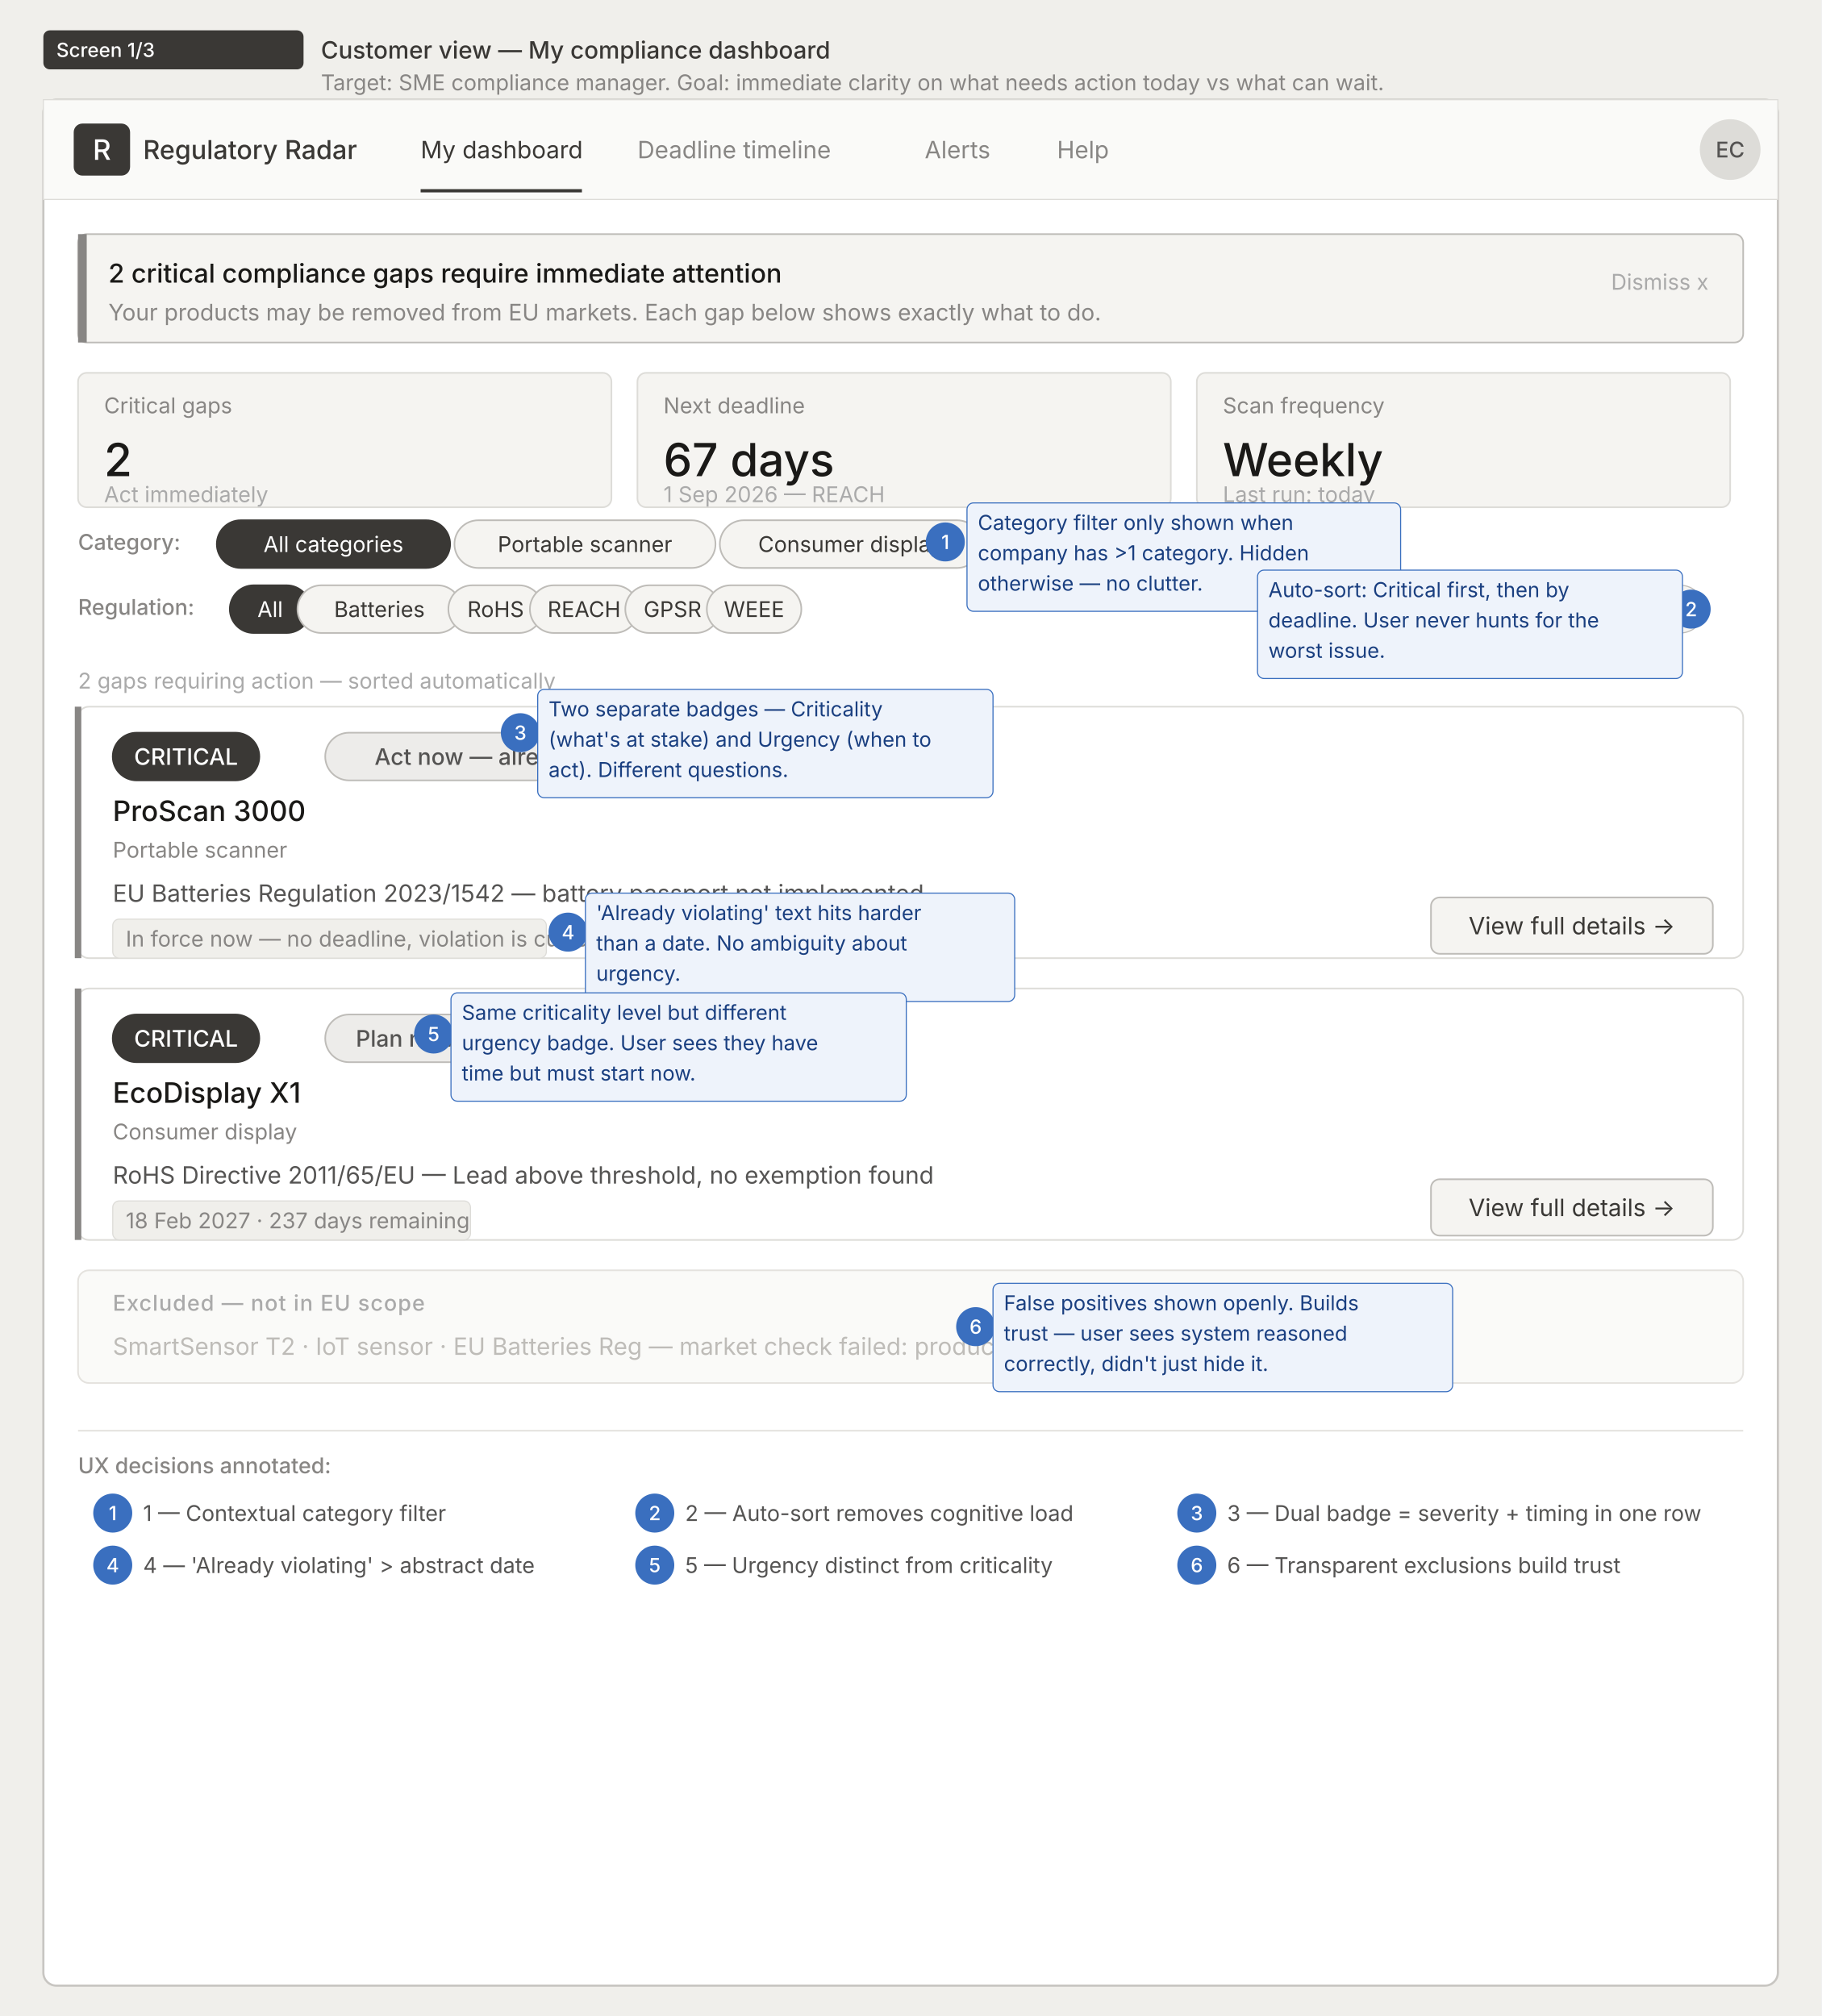
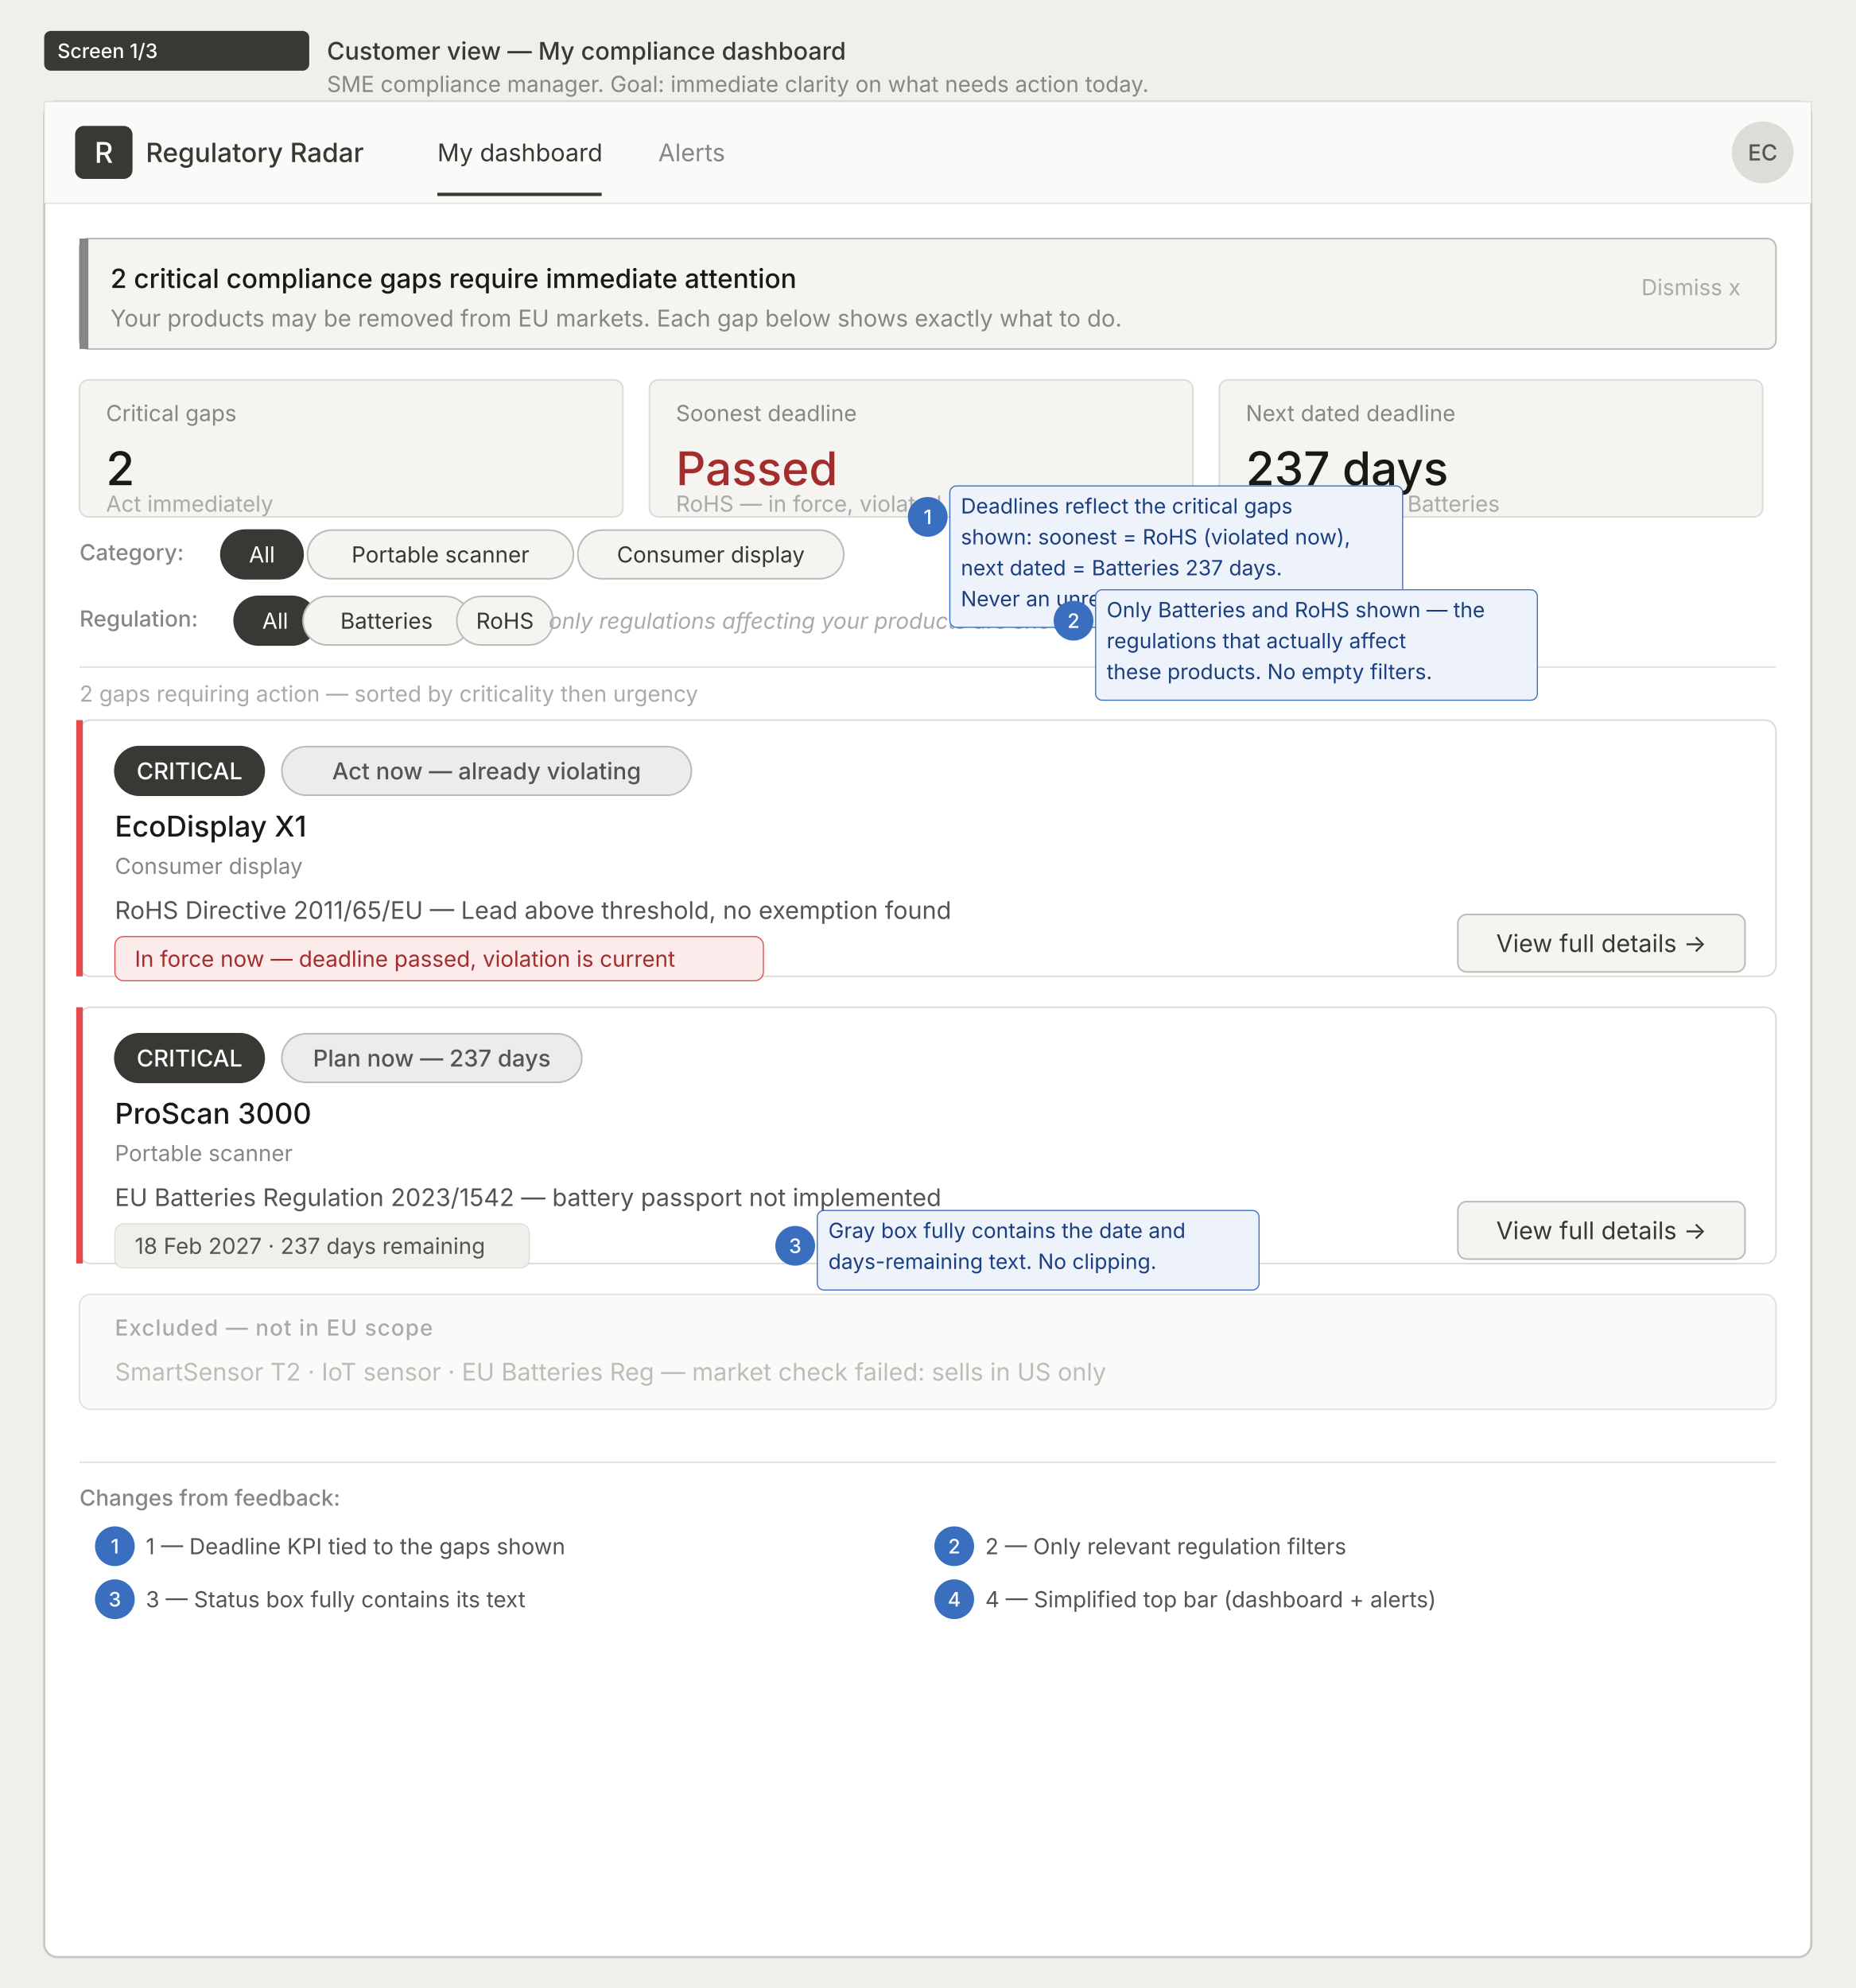
- <svg xmlns="http://www.w3.org/2000/svg" width="840" height="930" viewBox="0 0 840 930" font-family="system-ui,-apple-system,sans-serif">
-   <rect width="840" height="930" fill="#F0EFEB" />
+ <svg xmlns="http://www.w3.org/2000/svg" width="840" height="900" viewBox="0 0 840 900" font-family="system-ui,-apple-system,sans-serif">
+   <rect width="840" height="900" fill="#F0EFEB" />
  <rect x="20" y="14" width="120" height="18" rx="3" fill="#3A3835" stroke="none" stroke-width="0.75" />
  <text x="26" y="23" font-size="9" fill="#FFFFFF" text-anchor="start" font-weight="500" dominant-baseline="central">Screen 1/3</text>
  <text x="148" y="23" font-size="11" fill="#3A3835" text-anchor="start" font-weight="500" dominant-baseline="central">Customer view — My compliance dashboard</text>
-   <text x="148" y="38" font-size="10" fill="#888684" text-anchor="start" font-weight="400" dominant-baseline="central">Target: SME compliance manager. Goal: immediate clarity on what needs action today vs what can wait.</text>
-   <rect x="20" y="46" width="800" height="870" rx="6" fill="#FFFFFF" stroke="#C8C6C2" stroke-width="1" />
+   <text x="148" y="38" font-size="10" fill="#888684" text-anchor="start" font-weight="400" dominant-baseline="central">SME compliance manager. Goal: immediate clarity on what needs action today.</text>
+   <rect x="20" y="46" width="800" height="840" rx="6" fill="#FFFFFF" stroke="#C8C6C2" stroke-width="1" />
  <rect x="20" y="46" width="800" height="46" rx="0" fill="#FAFAF8" stroke="#DDDCD8" stroke-width="0.5" />
  <rect x="34" y="57" width="26" height="24" rx="4" fill="#3A3835" stroke="none" stroke-width="0.75" />
  <text x="47" y="69" font-size="13" fill="#FFFFFF" text-anchor="middle" font-weight="500" dominant-baseline="central">R</text>
  <text x="66" y="69" font-size="12" fill="#3A3835" text-anchor="start" font-weight="500" dominant-baseline="central">Regulatory Radar</text>
-   <text x="194" y="69" font-size="11" fill="#3A3835" text-anchor="start" font-weight="400" dominant-baseline="central">My dashboard</text>
-   <line x1="194" y1="88" x2="268.4" y2="88" stroke="#3A3835" stroke-width="1.5" />
-   <text x="294.0" y="69" font-size="11" fill="#888684" text-anchor="start" font-weight="400" dominant-baseline="central">Deadline timeline</text>
-   <text x="426.5" y="69" font-size="11" fill="#888684" text-anchor="start" font-weight="400" dominant-baseline="central">Alerts</text>
-   <text x="487.5" y="69" font-size="11" fill="#888684" text-anchor="start" font-weight="400" dominant-baseline="central">Help</text>
+   <text x="198" y="69" font-size="11" fill="#3A3835" text-anchor="start" font-weight="400" dominant-baseline="central">My dashboard</text>
+   <line x1="198" y1="88" x2="272.4" y2="88" stroke="#3A3835" stroke-width="1.5" />
+   <text x="298.0" y="69" font-size="11" fill="#888684" text-anchor="start" font-weight="400" dominant-baseline="central">Alerts</text>
  <circle cx="798" cy="69" r="14" fill="#DDDCD8" />
  <text x="798" y="69" font-size="10" fill="#555453" text-anchor="middle" font-weight="500" dominant-baseline="central">EC</text>
  <rect x="36" y="108" width="768" height="50" rx="4" fill="#F5F4F1" stroke="#BEBCB8" stroke-width="0.75" />
  <rect x="36" y="108" width="4" height="50" rx="0" fill="#888684" stroke="none" stroke-width="0.75" />
  <text x="50" y="126" font-size="12" fill="#1A1917" text-anchor="start" font-weight="500" dominant-baseline="central">2 critical compliance gaps require immediate attention</text>
  <text x="50" y="144" font-size="10.5" fill="#888684" text-anchor="start" font-weight="400" dominant-baseline="central">Your products may be removed from EU markets. Each gap below shows exactly what to do.</text>
  <text x="788" y="130" font-size="10" fill="#AAAAAA" text-anchor="end" font-weight="400" dominant-baseline="central">Dismiss x</text>
  <rect x="36" y="172" width="246" height="62" rx="4" fill="#F5F4F1" stroke="#DDDCD8" stroke-width="0.75" />
  <text x="48" y="187" font-size="10" fill="#888684" text-anchor="start" font-weight="400" dominant-baseline="central">Critical gaps</text>
  <text x="48" y="212" font-size="21" fill="#1A1917" text-anchor="start" font-weight="500" dominant-baseline="central">2</text>
  <text x="48" y="228" font-size="10" fill="#AAAAAA" text-anchor="start" font-weight="400" dominant-baseline="central">Act immediately</text>
  <rect x="294" y="172" width="246" height="62" rx="4" fill="#F5F4F1" stroke="#DDDCD8" stroke-width="0.75" />
-   <text x="306" y="187" font-size="10" fill="#888684" text-anchor="start" font-weight="400" dominant-baseline="central">Next deadline</text>
-   <text x="306" y="212" font-size="21" fill="#1A1917" text-anchor="start" font-weight="500" dominant-baseline="central">67 days</text>
-   <text x="306" y="228" font-size="10" fill="#AAAAAA" text-anchor="start" font-weight="400" dominant-baseline="central">1 Sep 2026 — REACH</text>
+   <text x="306" y="187" font-size="10" fill="#888684" text-anchor="start" font-weight="400" dominant-baseline="central">Soonest deadline</text>
+   <text x="306" y="212" font-size="21" fill="#A32D2D" text-anchor="start" font-weight="500" dominant-baseline="central">Passed</text>
+   <text x="306" y="228" font-size="10" fill="#AAAAAA" text-anchor="start" font-weight="400" dominant-baseline="central">RoHS — in force, violated now</text>
  <rect x="552" y="172" width="246" height="62" rx="4" fill="#F5F4F1" stroke="#DDDCD8" stroke-width="0.75" />
-   <text x="564" y="187" font-size="10" fill="#888684" text-anchor="start" font-weight="400" dominant-baseline="central">Scan frequency</text>
-   <text x="564" y="212" font-size="21" fill="#1A1917" text-anchor="start" font-weight="500" dominant-baseline="central">Weekly</text>
-   <text x="564" y="228" font-size="10" fill="#AAAAAA" text-anchor="start" font-weight="400" dominant-baseline="central">Last run: today</text>
+   <text x="564" y="187" font-size="10" fill="#888684" text-anchor="start" font-weight="400" dominant-baseline="central">Next dated deadline</text>
+   <text x="564" y="212" font-size="21" fill="#1A1917" text-anchor="start" font-weight="500" dominant-baseline="central">237 days</text>
+   <text x="564" y="228" font-size="10" fill="#AAAAAA" text-anchor="start" font-weight="400" dominant-baseline="central">18 Feb 2027 — Batteries</text>
  <text x="36" y="250" font-size="10" fill="#888684" text-anchor="start" font-weight="500" dominant-baseline="central">Category:</text>
-   <rect x="100" y="240" width="107.6" height="22" rx="11" fill="#3A3835" stroke="#3A3835" stroke-width="0.75" />
-   <text x="153.8" y="251" font-size="10" fill="#FFFFFF" text-anchor="middle" font-weight="400" dominant-baseline="central">All categories</text>
-   <rect x="209.6" y="240" width="120.4" height="22" rx="11" fill="#F5F4F1" stroke="#BEBCB8" stroke-width="0.75" />
-   <text x="269.8" y="251" font-size="10" fill="#3A3835" text-anchor="middle" font-weight="400" dominant-baseline="central">Portable scanner</text>
-   <rect x="332.0" y="240" width="120.4" height="22" rx="11" fill="#F5F4F1" stroke="#BEBCB8" stroke-width="0.75" />
-   <text x="392.2" y="251" font-size="10" fill="#3A3835" text-anchor="middle" font-weight="400" dominant-baseline="central">Consumer display</text>
+   <rect x="100" y="240" width="37.2" height="22" rx="11" fill="#3A3835" stroke="#3A3835" stroke-width="0.75" />
+   <text x="118.6" y="251" font-size="10" fill="#FFFFFF" text-anchor="middle" font-weight="400" dominant-baseline="central">All</text>
+   <rect x="139.2" y="240" width="120.4" height="22" rx="11" fill="#F5F4F1" stroke="#BEBCB8" stroke-width="0.75" />
+   <text x="199.4" y="251" font-size="10" fill="#3A3835" text-anchor="middle" font-weight="400" dominant-baseline="central">Portable scanner</text>
+   <rect x="261.6" y="240" width="120.4" height="22" rx="11" fill="#F5F4F1" stroke="#BEBCB8" stroke-width="0.75" />
+   <text x="321.8" y="251" font-size="10" fill="#3A3835" text-anchor="middle" font-weight="400" dominant-baseline="central">Consumer display</text>
  <text x="36" y="280" font-size="10" fill="#888684" text-anchor="start" font-weight="500" dominant-baseline="central">Regulation:</text>
  <rect x="106" y="270" width="37.2" height="22" rx="11" fill="#3A3835" stroke="#3A3835" stroke-width="0.75" />
  <text x="124.6" y="281" font-size="10" fill="#FFFFFF" text-anchor="middle" font-weight="400" dominant-baseline="central">All</text>
  <rect x="137.2" y="270" width="75.6" height="22" rx="11" fill="#F5F4F1" stroke="#BEBCB8" stroke-width="0.75" />
  <text x="175.0" y="281" font-size="10" fill="#3A3835" text-anchor="middle" font-weight="400" dominant-baseline="central">Batteries</text>
  <rect x="206.8" y="270" width="43.6" height="22" rx="11" fill="#F5F4F1" stroke="#BEBCB8" stroke-width="0.75" />
  <text x="228.6" y="281" font-size="10" fill="#3A3835" text-anchor="middle" font-weight="400" dominant-baseline="central">RoHS</text>
-   <rect x="244.4" y="270" width="50.0" height="22" rx="11" fill="#F5F4F1" stroke="#BEBCB8" stroke-width="0.75" />
-   <text x="269.4" y="281" font-size="10" fill="#3A3835" text-anchor="middle" font-weight="400" dominant-baseline="central">REACH</text>
-   <rect x="288.4" y="270" width="43.6" height="22" rx="11" fill="#F5F4F1" stroke="#BEBCB8" stroke-width="0.75" />
-   <text x="310.2" y="281" font-size="10" fill="#3A3835" text-anchor="middle" font-weight="400" dominant-baseline="central">GPSR</text>
-   <rect x="326.0" y="270" width="43.6" height="22" rx="11" fill="#F5F4F1" stroke="#BEBCB8" stroke-width="0.75" />
-   <text x="347.8" y="281" font-size="10" fill="#3A3835" text-anchor="middle" font-weight="400" dominant-baseline="central">WEEE</text>
-   <rect x="612" y="270" width="174" height="22" rx="11" fill="#F5F4F1" stroke="#BEBCB8" stroke-width="0.5" />
-   <text x="699" y="281" font-size="10" fill="#888684" text-anchor="middle" font-weight="400" dominant-baseline="central">Sorted: Critical + Immediate first</text>
-   <line x1="36" y1="302" x2="804" y2="302" stroke="#E0DEDА" stroke-width="0.75" />
-   <text x="36" y="314" font-size="10" fill="#AAAAAA" text-anchor="start" font-weight="400" dominant-baseline="central">2 gaps requiring action  —  sorted automatically</text>
+   <text x="248.4" y="281" font-size="10" fill="#AAAAAA" text-anchor="start" font-weight="400" dominant-baseline="central" font-style="italic">only regulations affecting your products are shown</text>
+   <line x1="36" y1="302" x2="804" y2="302" stroke="#E4E2DE" stroke-width="0.75" />
+   <text x="36" y="314" font-size="10" fill="#AAAAAA" text-anchor="start" font-weight="400" dominant-baseline="central">2 gaps requiring action — sorted by criticality then urgency</text>
  <rect x="36" y="326" width="768" height="116" rx="5" fill="#FFFFFF" stroke="#DDDCD8" stroke-width="0.75" />
-   <line x1="36" y1="326" x2="36" y2="442" stroke="#888684" stroke-width="3" />
+   <line x1="36" y1="326" x2="36" y2="442" stroke="#E24B4A" stroke-width="3" />
  <rect x="52" y="338" width="67.6" height="22" rx="11" fill="#3A3835" stroke="#3A3835" stroke-width="0.75" />
  <text x="85.8" y="349" font-size="10.5" fill="#FFFFFF" text-anchor="middle" font-weight="500" dominant-baseline="central">CRITICAL</text>
-   <rect x="150" y="338" width="185.4" height="22" rx="11" fill="#EDECEA" stroke="#BEBCB8" stroke-width="0.75" />
-   <text x="242.7" y="349" font-size="10.5" fill="#555453" text-anchor="middle" font-weight="500" dominant-baseline="central">Act now — already violating</text>
-   <text x="52" y="374" font-size="13" fill="#1A1917" text-anchor="start" font-weight="500" dominant-baseline="central">ProScan 3000</text>
-   <text x="52" y="392" font-size="10" fill="#888684" text-anchor="start" font-weight="400" dominant-baseline="central">Portable scanner</text>
-   <text x="52" y="412" font-size="11" fill="#555453" text-anchor="start" font-weight="400" dominant-baseline="central">EU Batteries Regulation 2023/1542 — battery passport not implemented</text>
-   <rect x="52" y="424" width="200" height="18" rx="3" fill="#F0EFEB" stroke="#DDDCD8" stroke-width="0.5" />
-   <text x="58" y="433" font-size="10" fill="#888684" text-anchor="start" font-weight="400" dominant-baseline="central">In force now — no deadline, violation is current</text>
+   <rect x="127.6" y="338" width="185.4" height="22" rx="11" fill="#EDECEA" stroke="#BEBCB8" stroke-width="0.75" />
+   <text x="220.3" y="349" font-size="10.5" fill="#555453" text-anchor="middle" font-weight="500" dominant-baseline="central">Act now — already violating</text>
+   <text x="52" y="374" font-size="13" fill="#1A1917" text-anchor="start" font-weight="500" dominant-baseline="central">EcoDisplay X1</text>
+   <text x="52" y="392" font-size="10" fill="#888684" text-anchor="start" font-weight="400" dominant-baseline="central">Consumer display</text>
+   <text x="52" y="412" font-size="11" fill="#555453" text-anchor="start" font-weight="400" dominant-baseline="central">RoHS Directive 2011/65/EU — Lead above threshold, no exemption found</text>
+   <rect x="52" y="424" width="293.6" height="20" rx="4" fill="#FCEBEB" stroke="#E24B4A" stroke-width="0.5" />
+   <text x="61" y="434" font-size="10" fill="#A32D2D" text-anchor="start" font-weight="400" dominant-baseline="central">In force now — deadline passed, violation is current</text>
  <rect x="660" y="414" width="130" height="26" rx="4" fill="#F5F4F1" stroke="#BEBCB8" stroke-width="0.75" />
  <text x="725" y="427" font-size="11" fill="#3A3835" text-anchor="middle" font-weight="400" dominant-baseline="central">View full details →</text>
  <rect x="36" y="456" width="768" height="116" rx="5" fill="#FFFFFF" stroke="#DDDCD8" stroke-width="0.75" />
-   <line x1="36" y1="456" x2="36" y2="572" stroke="#888684" stroke-width="3" />
+   <line x1="36" y1="456" x2="36" y2="572" stroke="#E24B4A" stroke-width="3" />
  <rect x="52" y="468" width="67.6" height="22" rx="11" fill="#3A3835" stroke="#3A3835" stroke-width="0.75" />
  <text x="85.8" y="479" font-size="10.5" fill="#FFFFFF" text-anchor="middle" font-weight="500" dominant-baseline="central">CRITICAL</text>
-   <rect x="150" y="468" width="135.8" height="22" rx="11" fill="#EDECEA" stroke="#BEBCB8" stroke-width="0.75" />
-   <text x="217.9" y="479" font-size="10.5" fill="#555453" text-anchor="middle" font-weight="500" dominant-baseline="central">Plan now — 237 days</text>
-   <text x="52" y="504" font-size="13" fill="#1A1917" text-anchor="start" font-weight="500" dominant-baseline="central">EcoDisplay X1</text>
-   <text x="52" y="522" font-size="10" fill="#888684" text-anchor="start" font-weight="400" dominant-baseline="central">Consumer display</text>
-   <text x="52" y="542" font-size="11" fill="#555453" text-anchor="start" font-weight="400" dominant-baseline="central">RoHS Directive 2011/65/EU — Lead above threshold, no exemption found</text>
-   <rect x="52" y="554" width="165" height="18" rx="3" fill="#F0EFEB" stroke="#DDDCD8" stroke-width="0.5" />
-   <text x="58" y="563" font-size="10" fill="#888684" text-anchor="start" font-weight="400" dominant-baseline="central">18 Feb 2027  ·  237 days remaining</text>
+   <rect x="127.6" y="468" width="135.8" height="22" rx="11" fill="#EDECEA" stroke="#BEBCB8" stroke-width="0.75" />
+   <text x="195.5" y="479" font-size="10.5" fill="#555453" text-anchor="middle" font-weight="500" dominant-baseline="central">Plan now — 237 days</text>
+   <text x="52" y="504" font-size="13" fill="#1A1917" text-anchor="start" font-weight="500" dominant-baseline="central">ProScan 3000</text>
+   <text x="52" y="522" font-size="10" fill="#888684" text-anchor="start" font-weight="400" dominant-baseline="central">Portable scanner</text>
+   <text x="52" y="542" font-size="11" fill="#555453" text-anchor="start" font-weight="400" dominant-baseline="central">EU Batteries Regulation 2023/1542 — battery passport not implemented</text>
+   <rect x="52" y="554" width="187.6" height="20" rx="4" fill="#F0EFEB" stroke="#DDDCD8" stroke-width="0.5" />
+   <text x="61" y="564" font-size="10" fill="#555453" text-anchor="start" font-weight="400" dominant-baseline="central">18 Feb 2027 · 237 days remaining</text>
  <rect x="660" y="544" width="130" height="26" rx="4" fill="#F5F4F1" stroke="#BEBCB8" stroke-width="0.75" />
  <text x="725" y="557" font-size="11" fill="#3A3835" text-anchor="middle" font-weight="400" dominant-baseline="central">View full details →</text>
  <rect x="36" y="586" width="768" height="52" rx="5" fill="#FAFAF8" stroke="#E4E2DE" stroke-width="0.75" />
  <text x="52" y="601" font-size="10" fill="#AAAAAA" text-anchor="start" font-weight="500" dominant-baseline="central" letter-spacing="0.04em">Excluded — not in EU scope</text>
-   <text x="52" y="621" font-size="11" fill="#BEBCB8" text-anchor="start" font-weight="400" dominant-baseline="central">SmartSensor T2  ·  IoT sensor  ·  EU Batteries Reg — market check failed: product sells in US only</text>
-   <circle cx="436" cy="250" r="9" fill="#3A6FBF" />
-   <text x="436" y="250" font-size="9" fill="white" text-anchor="middle" dominant-baseline="central" font-weight="500">1</text>
-   <rect x="446" y="232" width="200" height="50" rx="3" fill="#EEF3FB" stroke="#3A6FBF" stroke-width="0.5" />
-   <text x="451" y="241" font-size="9.5" fill="#1A3F80" dominant-baseline="central">Category filter only shown when</text>
-   <text x="451" y="255" font-size="9.5" fill="#1A3F80" dominant-baseline="central">company has &gt;1 category. Hidden</text>
-   <text x="451" y="269" font-size="9.5" fill="#1A3F80" dominant-baseline="central">otherwise — no clutter.</text>
-   <circle cx="780" cy="281" r="9" fill="#3A6FBF" />
-   <text x="780" y="281" font-size="9" fill="white" text-anchor="middle" dominant-baseline="central" font-weight="500">2</text>
-   <rect x="580" y="263" width="196" height="50" rx="3" fill="#EEF3FB" stroke="#3A6FBF" stroke-width="0.5" />
-   <text x="585" y="272" font-size="9.5" fill="#1A3F80" dominant-baseline="central">Auto-sort: Critical first, then by</text>
-   <text x="585" y="286" font-size="9.5" fill="#1A3F80" dominant-baseline="central">deadline. User never hunts for the</text>
-   <text x="585" y="300" font-size="9.5" fill="#1A3F80" dominant-baseline="central">worst issue.</text>
-   <circle cx="240" cy="338" r="9" fill="#3A6FBF" />
-   <text x="240" y="338" font-size="9" fill="white" text-anchor="middle" dominant-baseline="central" font-weight="500">3</text>
-   <rect x="248" y="318" width="210" height="50" rx="3" fill="#EEF3FB" stroke="#3A6FBF" stroke-width="0.5" />
-   <text x="253" y="327" font-size="9.5" fill="#1A3F80" dominant-baseline="central">Two separate badges — Criticality</text>
-   <text x="253" y="341" font-size="9.5" fill="#1A3F80" dominant-baseline="central">(what's at stake) and Urgency (when to</text>
-   <text x="253" y="355" font-size="9.5" fill="#1A3F80" dominant-baseline="central">act). Different questions.</text>
-   <circle cx="262" cy="430" r="9" fill="#3A6FBF" />
-   <text x="262" y="430" font-size="9" fill="white" text-anchor="middle" dominant-baseline="central" font-weight="500">4</text>
-   <rect x="270" y="412" width="198" height="50" rx="3" fill="#EEF3FB" stroke="#3A6FBF" stroke-width="0.5" />
-   <text x="275" y="421" font-size="9.5" fill="#1A3F80" dominant-baseline="central">'Already violating' text hits harder</text>
-   <text x="275" y="435" font-size="9.5" fill="#1A3F80" dominant-baseline="central">than a date. No ambiguity about</text>
-   <text x="275" y="449" font-size="9.5" fill="#1A3F80" dominant-baseline="central">urgency.</text>
-   <circle cx="200" cy="477" r="9" fill="#3A6FBF" />
-   <text x="200" y="477" font-size="9" fill="white" text-anchor="middle" dominant-baseline="central" font-weight="500">5</text>
-   <rect x="208" y="458" width="210" height="50" rx="3" fill="#EEF3FB" stroke="#3A6FBF" stroke-width="0.5" />
-   <text x="213" y="467" font-size="9.5" fill="#1A3F80" dominant-baseline="central">Same criticality level but different</text>
-   <text x="213" y="481" font-size="9.5" fill="#1A3F80" dominant-baseline="central">urgency badge. User sees they have</text>
-   <text x="213" y="495" font-size="9.5" fill="#1A3F80" dominant-baseline="central">time but must start now.</text>
-   <circle cx="450" cy="612" r="9" fill="#3A6FBF" />
-   <text x="450" y="612" font-size="9" fill="white" text-anchor="middle" dominant-baseline="central" font-weight="500">6</text>
-   <rect x="458" y="592" width="212" height="50" rx="3" fill="#EEF3FB" stroke="#3A6FBF" stroke-width="0.5" />
-   <text x="463" y="601" font-size="9.5" fill="#1A3F80" dominant-baseline="central">False positives shown openly. Builds</text>
-   <text x="463" y="615" font-size="9.5" fill="#1A3F80" dominant-baseline="central">trust — user sees system reasoned</text>
-   <text x="463" y="629" font-size="9.5" fill="#1A3F80" dominant-baseline="central">correctly, didn't just hide it.</text>
-   <line x1="36" y1="660" x2="804" y2="660" stroke="#E4E2DE" stroke-width="0.75" />
-   <text x="36" y="676" font-size="10" fill="#888684" text-anchor="start" font-weight="500" dominant-baseline="central">UX decisions annotated:</text>
-   <circle cx="52" cy="698" r="9" fill="#3A6FBF" />
-   <text x="52" y="698" font-size="9" fill="white" text-anchor="middle" dominant-baseline="central" font-weight="500">1</text>
-   <text x="66" y="698" font-size="10" fill="#555453" text-anchor="start" font-weight="400" dominant-baseline="central">1 — Contextual category filter</text>
-   <circle cx="302" cy="698" r="9" fill="#3A6FBF" />
-   <text x="302" y="698" font-size="9" fill="white" text-anchor="middle" dominant-baseline="central" font-weight="500">2</text>
-   <text x="316" y="698" font-size="10" fill="#555453" text-anchor="start" font-weight="400" dominant-baseline="central">2 — Auto-sort removes cognitive load</text>
-   <circle cx="552" cy="698" r="9" fill="#3A6FBF" />
-   <text x="552" y="698" font-size="9" fill="white" text-anchor="middle" dominant-baseline="central" font-weight="500">3</text>
-   <text x="566" y="698" font-size="10" fill="#555453" text-anchor="start" font-weight="400" dominant-baseline="central">3 — Dual badge = severity + timing in one row</text>
-   <circle cx="52" cy="722" r="9" fill="#3A6FBF" />
-   <text x="52" y="722" font-size="9" fill="white" text-anchor="middle" dominant-baseline="central" font-weight="500">4</text>
-   <text x="66" y="722" font-size="10" fill="#555453" text-anchor="start" font-weight="400" dominant-baseline="central">4 — 'Already violating' &gt; abstract date</text>
-   <circle cx="302" cy="722" r="9" fill="#3A6FBF" />
-   <text x="302" y="722" font-size="9" fill="white" text-anchor="middle" dominant-baseline="central" font-weight="500">5</text>
-   <text x="316" y="722" font-size="10" fill="#555453" text-anchor="start" font-weight="400" dominant-baseline="central">5 — Urgency distinct from criticality</text>
-   <circle cx="552" cy="722" r="9" fill="#3A6FBF" />
-   <text x="552" y="722" font-size="9" fill="white" text-anchor="middle" dominant-baseline="central" font-weight="500">6</text>
-   <text x="566" y="722" font-size="10" fill="#555453" text-anchor="start" font-weight="400" dominant-baseline="central">6 — Transparent exclusions build trust</text>
+   <text x="52" y="621" font-size="11" fill="#BEBCB8" text-anchor="start" font-weight="400" dominant-baseline="central">SmartSensor T2 · IoT sensor · EU Batteries Reg — market check failed: sells in US only</text>
+   <circle cx="420" cy="234" r="9" fill="#3A6FBF" />
+   <text x="420" y="234" font-size="9" fill="white" text-anchor="middle" dominant-baseline="central" font-weight="500">1</text>
+   <rect x="430" y="220" width="205" height="64" rx="3" fill="#EEF3FB" stroke="#3A6FBF" stroke-width="0.5" />
+   <text x="435" y="229" font-size="9.5" fill="#1A3F80" dominant-baseline="central">Deadlines reflect the critical gaps</text>
+   <text x="435" y="243" font-size="9.5" fill="#1A3F80" dominant-baseline="central">shown: soonest = RoHS (violated now),</text>
+   <text x="435" y="257" font-size="9.5" fill="#1A3F80" dominant-baseline="central">next dated = Batteries 237 days.</text>
+   <text x="435" y="271" font-size="9.5" fill="#1A3F80" dominant-baseline="central">Never an unrelated regulation.</text>
+   <circle cx="486" cy="281" r="9" fill="#3A6FBF" />
+   <text x="486" y="281" font-size="9" fill="white" text-anchor="middle" dominant-baseline="central" font-weight="500">2</text>
+   <rect x="496" y="267" width="200" height="50" rx="3" fill="#EEF3FB" stroke="#3A6FBF" stroke-width="0.5" />
+   <text x="501" y="276" font-size="9.5" fill="#1A3F80" dominant-baseline="central">Only Batteries and RoHS shown — the</text>
+   <text x="501" y="290" font-size="9.5" fill="#1A3F80" dominant-baseline="central">regulations that actually affect</text>
+   <text x="501" y="304" font-size="9.5" fill="#1A3F80" dominant-baseline="central">these products. No empty filters.</text>
+   <circle cx="360" cy="564" r="9" fill="#3A6FBF" />
+   <text x="360" y="564" font-size="9" fill="white" text-anchor="middle" dominant-baseline="central" font-weight="500">3</text>
+   <rect x="370" y="548" width="200" height="36" rx="3" fill="#EEF3FB" stroke="#3A6FBF" stroke-width="0.5" />
+   <text x="375" y="557" font-size="9.5" fill="#1A3F80" dominant-baseline="central">Gray box fully contains the date and</text>
+   <text x="375" y="571" font-size="9.5" fill="#1A3F80" dominant-baseline="central">days-remaining text. No clipping.</text>
+   <line x1="36" y1="662" x2="804" y2="662" stroke="#E4E2DE" stroke-width="0.75" />
+   <text x="36" y="678" font-size="10" fill="#888684" text-anchor="start" font-weight="500" dominant-baseline="central">Changes from feedback:</text>
+   <circle cx="52" cy="700" r="9" fill="#3A6FBF" />
+   <text x="52" y="700" font-size="9" fill="white" text-anchor="middle" dominant-baseline="central" font-weight="500">1</text>
+   <text x="66" y="700" font-size="10" fill="#555453" text-anchor="start" font-weight="400" dominant-baseline="central">1 — Deadline KPI tied to the gaps shown</text>
+   <circle cx="432" cy="700" r="9" fill="#3A6FBF" />
+   <text x="432" y="700" font-size="9" fill="white" text-anchor="middle" dominant-baseline="central" font-weight="500">2</text>
+   <text x="446" y="700" font-size="10" fill="#555453" text-anchor="start" font-weight="400" dominant-baseline="central">2 — Only relevant regulation filters</text>
+   <circle cx="52" cy="724" r="9" fill="#3A6FBF" />
+   <text x="52" y="724" font-size="9" fill="white" text-anchor="middle" dominant-baseline="central" font-weight="500">3</text>
+   <text x="66" y="724" font-size="10" fill="#555453" text-anchor="start" font-weight="400" dominant-baseline="central">3 — Status box fully contains its text</text>
+   <circle cx="432" cy="724" r="9" fill="#3A6FBF" />
+   <text x="432" y="724" font-size="9" fill="white" text-anchor="middle" dominant-baseline="central" font-weight="500">4</text>
+   <text x="446" y="724" font-size="10" fill="#555453" text-anchor="start" font-weight="400" dominant-baseline="central">4 — Simplified top bar (dashboard + alerts)</text>
</svg>
